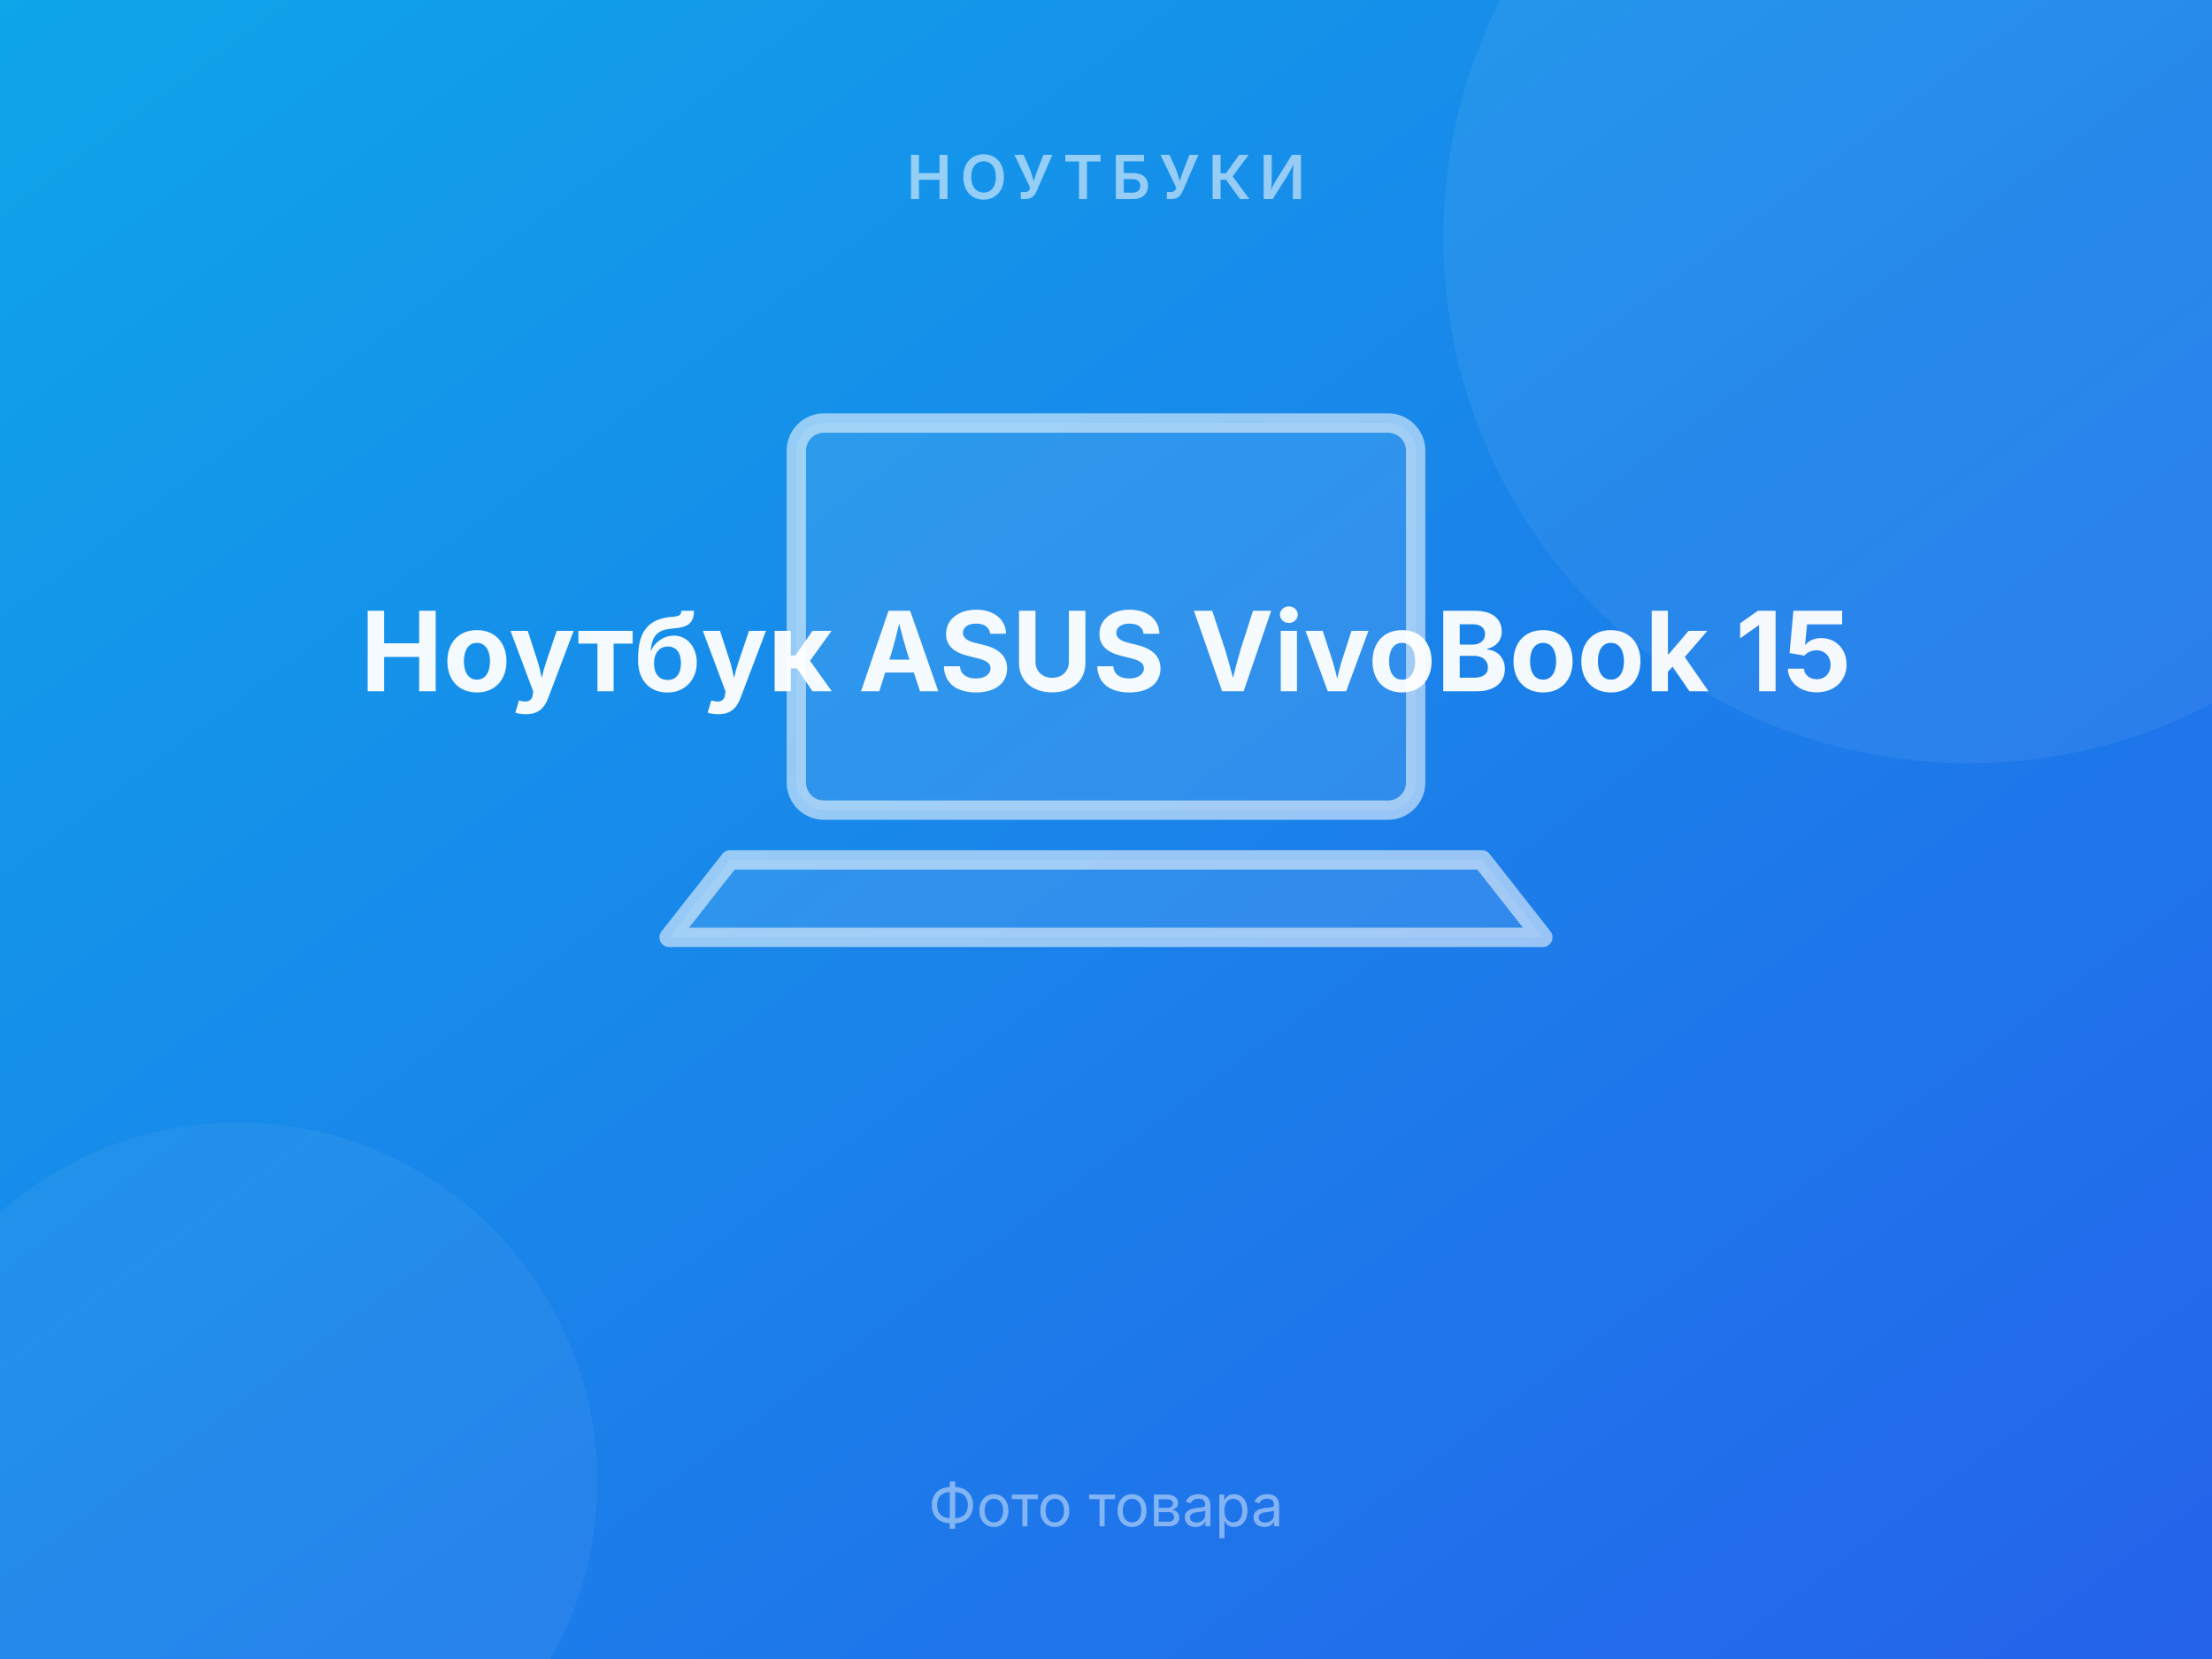
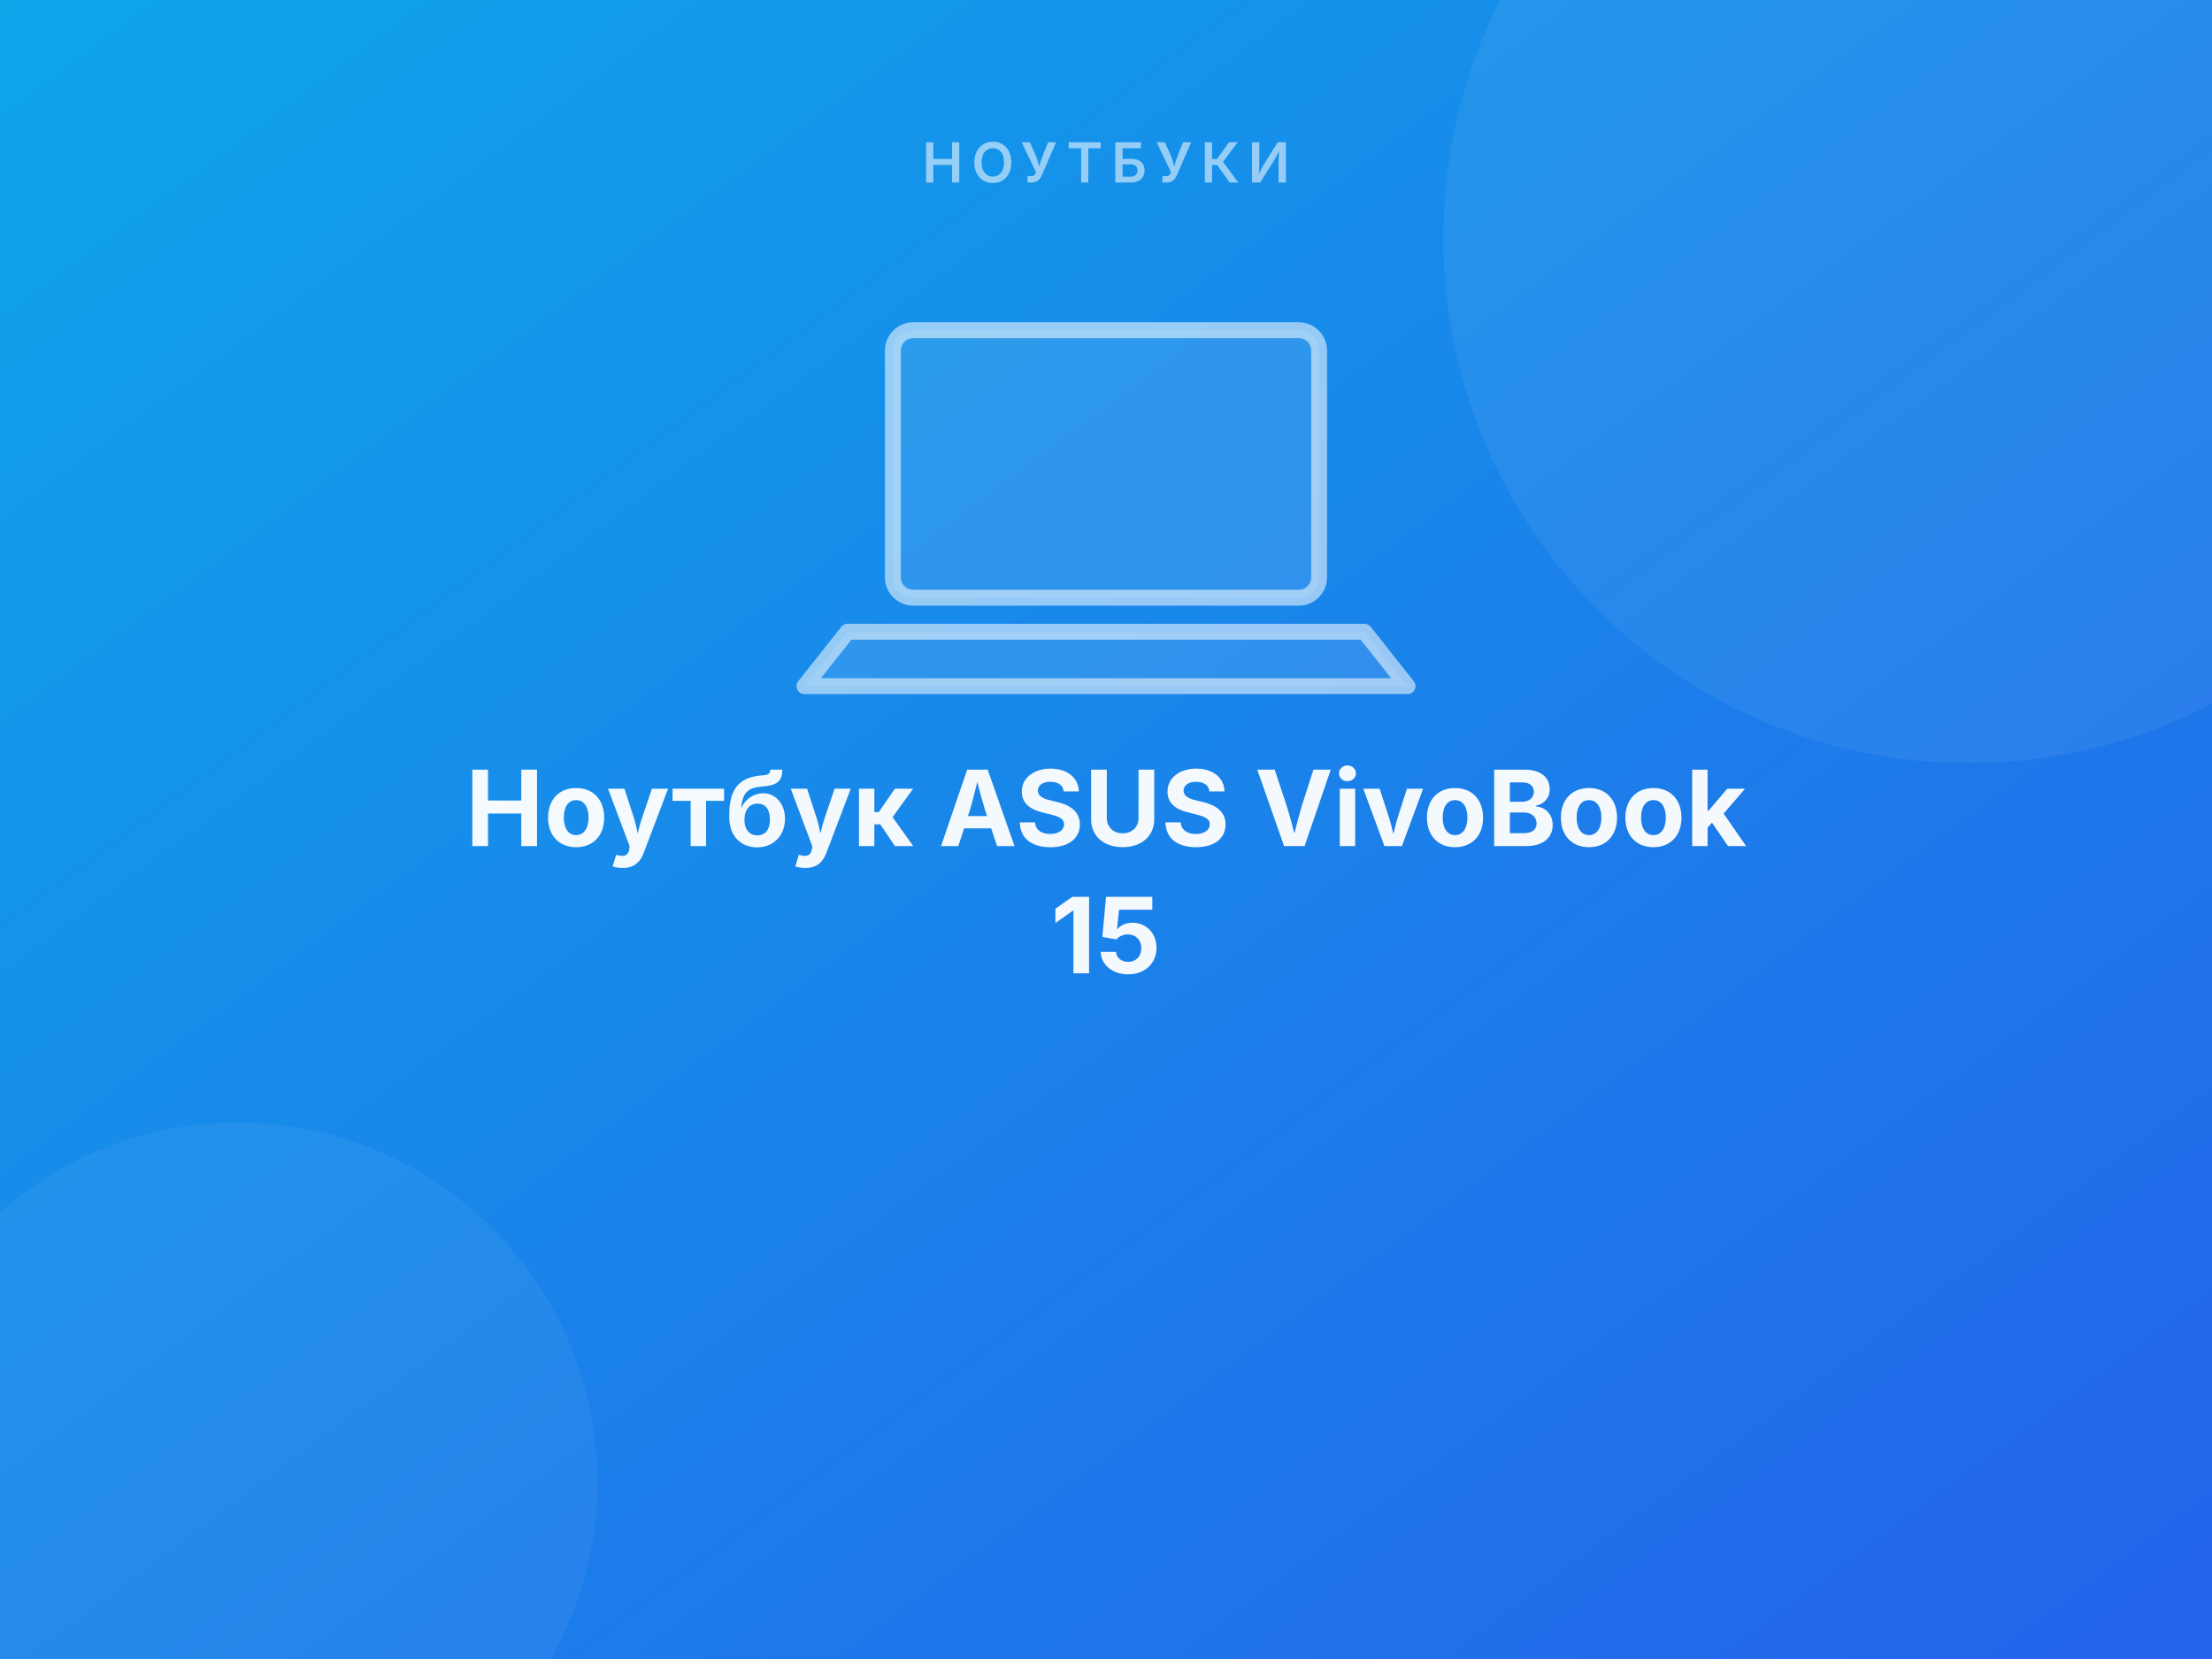
<svg xmlns="http://www.w3.org/2000/svg" font-family="Inter, Segoe UI, Roboto, Arial, sans-serif" width="800" height="600" viewBox="0 0 800 600" role="img" aria-label="Нет фото: Ноутбук ASUS VivoBook 15">
  <defs>
    <linearGradient id="gasusvivobook15" x1="0" y1="0" x2="1" y2="1">
      <stop offset="0%" stop-color="#0ea5e9" />
      <stop offset="100%" stop-color="#2563eb" />
    </linearGradient>
  </defs>
  <rect width="800" height="600" fill="url(#gasusvivobook15)" />
  <circle cx="712" cy="86" r="190" fill="#ffffff" opacity="0.06" />
  <circle cx="86" cy="536" r="130" fill="#ffffff" opacity="0.05" />
-   <g transform="translate(400 235)" fill="rgba(255,255,255,0.10)" stroke="#ffffff" stroke-opacity="0.55" stroke-width="7" stroke-linejoin="round">
-     <rect x="-112" y="-82" width="224" height="140" rx="10" />
-     <path d="M-136 76 L136 76 L158 104 L-158 104 Z" />
+   <g transform="translate(400 176) scale(0.82)" fill="rgba(255,255,255,0.10)" stroke="#ffffff" stroke-opacity="0.55" stroke-width="7" stroke-linejoin="round">
+     <rect x="-94" y="-69" width="188" height="118" rx="9" />
+     <path d="M-114 64 L114 64 L133 88 L-133 88 Z" />
  </g>
-   <text x="400" y="72" text-anchor="middle" font-size="22" font-weight="600" letter-spacing="3" fill="#ffffff" opacity="0.55">НОУТБУКИ</text>
-   <text x="400" y="250" text-anchor="middle" font-size="40" font-weight="700" fill="#ffffff" opacity="0.95">Ноутбук ASUS VivoBook 15</text>
-   <text x="400" y="552" text-anchor="middle" font-size="21" fill="#ffffff" opacity="0.45">Фото товара</text>
+   <text x="400" y="66" text-anchor="middle" font-size="20" font-weight="600" letter-spacing="3" fill="#ffffff" opacity="0.55">НОУТБУКИ</text>
+   <text x="400" y="306" text-anchor="middle" font-size="38" font-weight="700" fill="#ffffff" opacity="0.95">Ноутбук ASUS VivoBook</text>
+   <text x="400" y="352" text-anchor="middle" font-size="38" font-weight="700" fill="#ffffff" opacity="0.95">15</text>
</svg>
